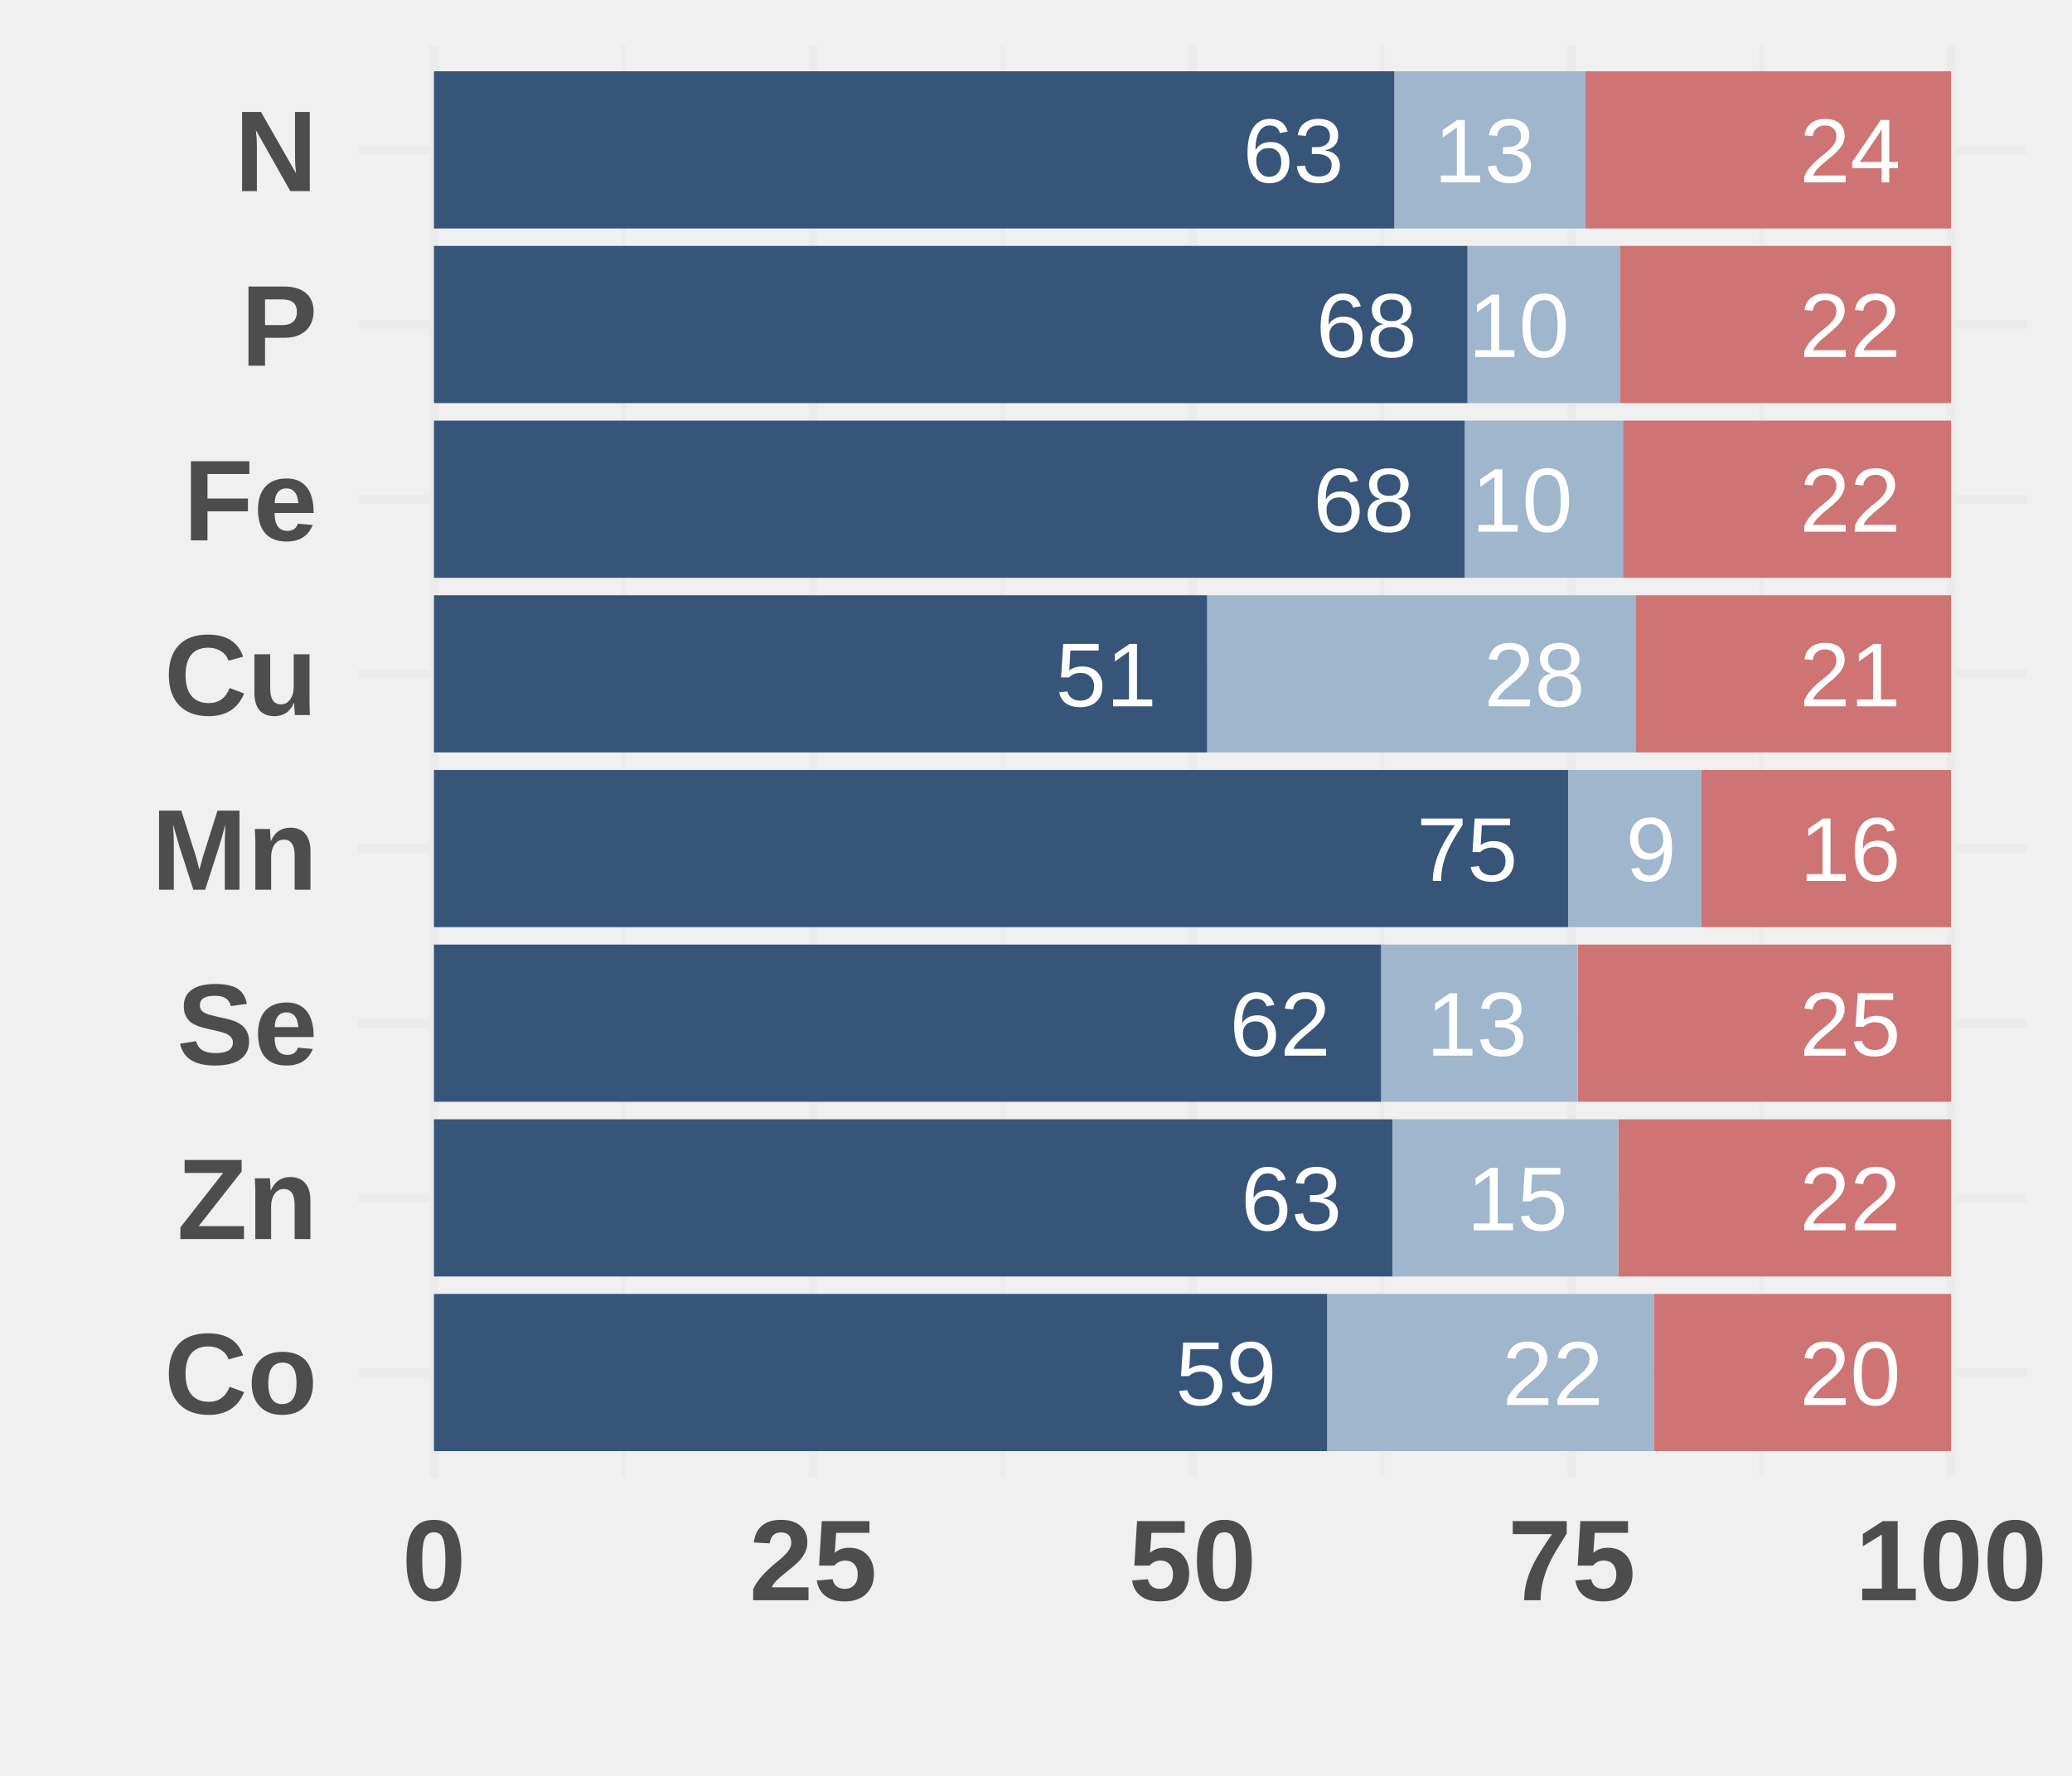
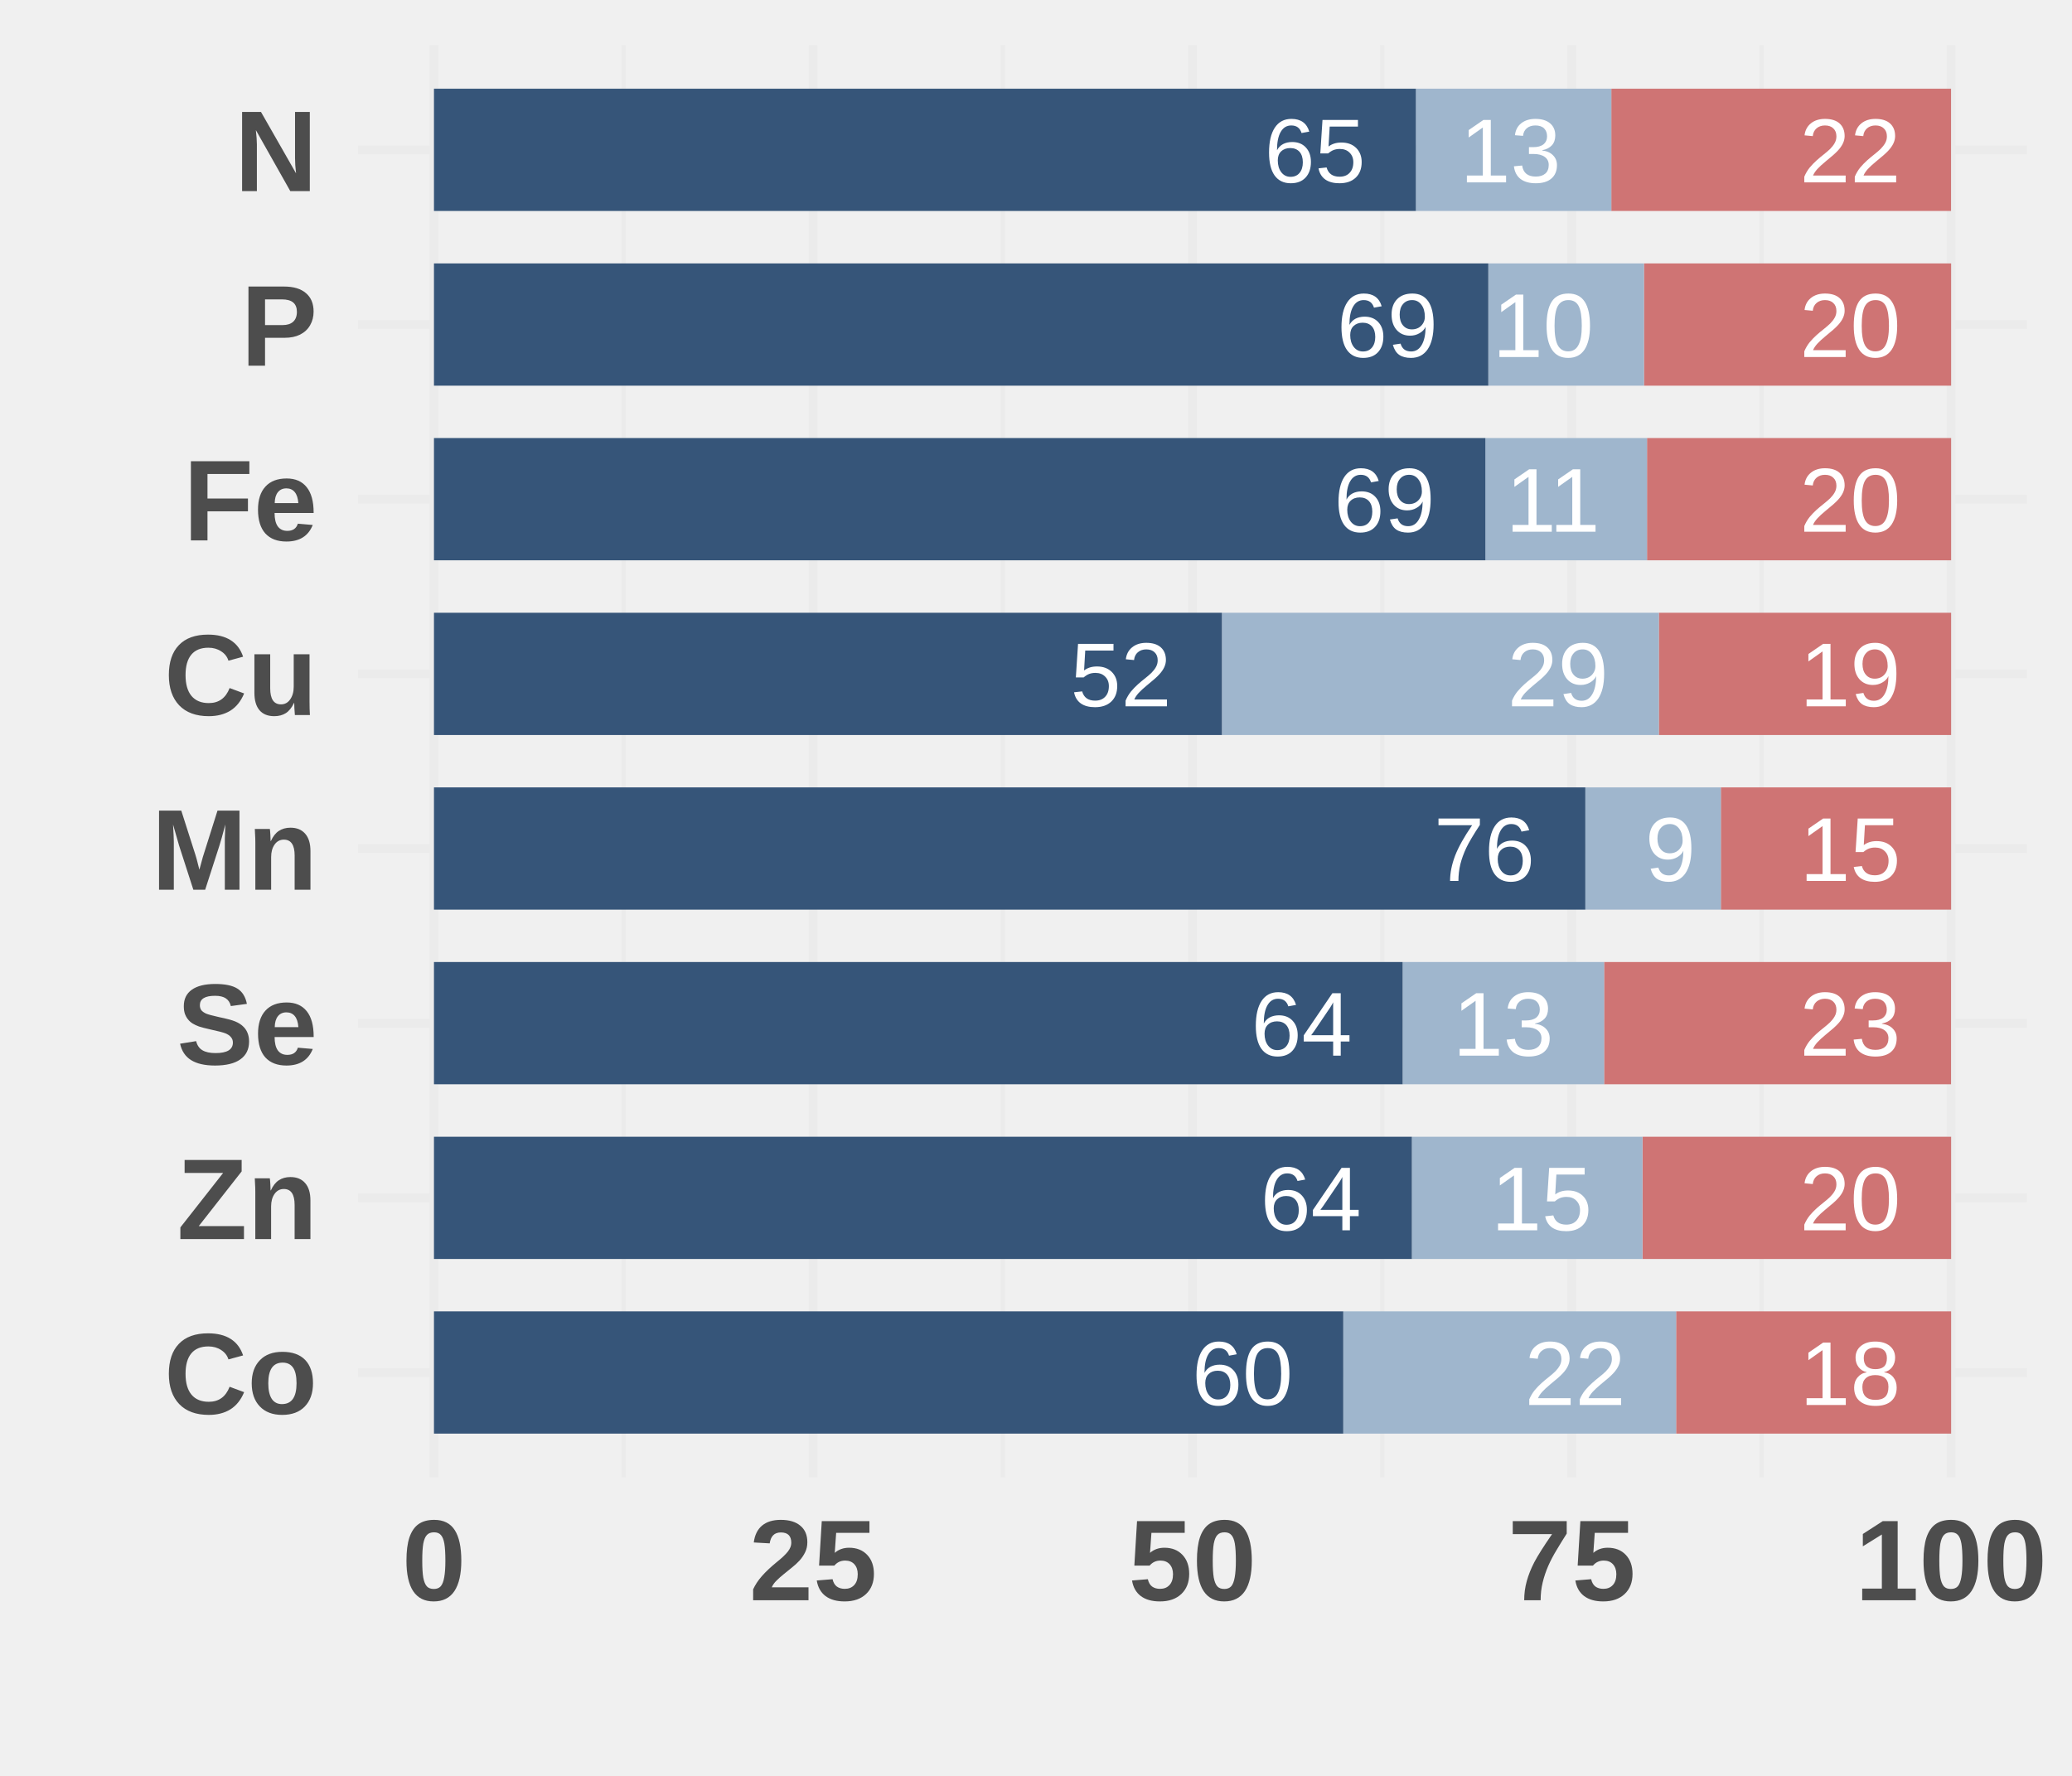
<svg xmlns="http://www.w3.org/2000/svg" class="svglite" width="252.00pt" height="216.00pt" viewBox="0 0 252.00 216.00">
  <defs>
    <style type="text/css">
    .svglite line, .svglite polyline, .svglite polygon, .svglite path, .svglite rect, .svglite circle {
      fill: none;
      stroke: #000000;
      stroke-linecap: round;
      stroke-linejoin: round;
      stroke-miterlimit: 10.00;
    }
    .svglite text {
      white-space: pre;
    }
  </style>
  </defs>
  <rect width="100%" height="100%" style="stroke: none; fill: none;" />
  <defs>
    <clipPath id="cpMC4wMHwyNTIuMDB8MC4wMHwyMTYuMDA=">
      <rect x="0.00" y="0.00" width="252.00" height="216.00" />
    </clipPath>
  </defs>
  <g clip-path="url(#cpMC4wMHwyNTIuMDB8MC4wMHwyMTYuMDA=)">
</g>
  <defs>
    <clipPath id="cpNDMuNTV8MjQ2LjUyfDUuNDh8MTc5LjY5">
      <rect x="43.55" y="5.48" width="202.97" height="174.21" />
    </clipPath>
  </defs>
  <g clip-path="url(#cpNDMuNTV8MjQ2LjUyfDUuNDh8MTc5LjY5)">
    <polyline points="75.84,179.69 75.84,5.48 " style="stroke-width: 0.53; stroke: #EBEBEB; stroke-linecap: butt;" />
    <polyline points="121.97,179.69 121.97,5.48 " style="stroke-width: 0.53; stroke: #EBEBEB; stroke-linecap: butt;" />
    <polyline points="168.10,179.69 168.10,5.48 " style="stroke-width: 0.53; stroke: #EBEBEB; stroke-linecap: butt;" />
    <polyline points="214.23,179.69 214.23,5.48 " style="stroke-width: 0.53; stroke: #EBEBEB; stroke-linecap: butt;" />
    <polyline points="43.55,166.94 246.52,166.94 " style="stroke-width: 1.07; stroke: #EBEBEB; stroke-linecap: butt;" />
    <polyline points="43.55,145.70 246.52,145.70 " style="stroke-width: 1.07; stroke: #EBEBEB; stroke-linecap: butt;" />
    <polyline points="43.55,124.45 246.52,124.45 " style="stroke-width: 1.07; stroke: #EBEBEB; stroke-linecap: butt;" />
    <polyline points="43.55,103.21 246.52,103.21 " style="stroke-width: 1.07; stroke: #EBEBEB; stroke-linecap: butt;" />
    <polyline points="43.55,81.96 246.52,81.96 " style="stroke-width: 1.07; stroke: #EBEBEB; stroke-linecap: butt;" />
    <polyline points="43.55,60.72 246.52,60.72 " style="stroke-width: 1.07; stroke: #EBEBEB; stroke-linecap: butt;" />
    <polyline points="43.55,39.47 246.52,39.47 " style="stroke-width: 1.07; stroke: #EBEBEB; stroke-linecap: butt;" />
    <polyline points="43.55,18.23 246.52,18.23 " style="stroke-width: 1.07; stroke: #EBEBEB; stroke-linecap: butt;" />
    <polyline points="52.78,179.69 52.78,5.48 " style="stroke-width: 1.07; stroke: #EBEBEB; stroke-linecap: butt;" />
    <polyline points="98.90,179.69 98.90,5.48 " style="stroke-width: 1.07; stroke: #EBEBEB; stroke-linecap: butt;" />
    <polyline points="145.03,179.69 145.03,5.48 " style="stroke-width: 1.07; stroke: #EBEBEB; stroke-linecap: butt;" />
    <polyline points="191.16,179.69 191.16,5.48 " style="stroke-width: 1.07; stroke: #EBEBEB; stroke-linecap: butt;" />
    <polyline points="237.29,179.69 237.29,5.48 " style="stroke-width: 1.07; stroke: #EBEBEB; stroke-linecap: butt;" />
-     <rect x="192.81" y="8.67" width="44.48" height="19.12" style="stroke-width: 1.07; stroke: none; stroke-linecap: square; stroke-linejoin: miter; fill: #CF7474;" />
-     <rect x="197.00" y="29.91" width="40.30" height="19.12" style="stroke-width: 1.07; stroke: none; stroke-linecap: square; stroke-linejoin: miter; fill: #CF7474;" />
-     <rect x="197.39" y="51.16" width="39.91" height="19.12" style="stroke-width: 1.07; stroke: none; stroke-linecap: square; stroke-linejoin: miter; fill: #CF7474;" />
-     <rect x="198.91" y="72.40" width="38.39" height="19.12" style="stroke-width: 1.07; stroke: none; stroke-linecap: square; stroke-linejoin: miter; fill: #CF7474;" />
-     <rect x="206.93" y="93.65" width="30.36" height="19.12" style="stroke-width: 1.07; stroke: none; stroke-linecap: square; stroke-linejoin: miter; fill: #CF7474;" />
-     <rect x="191.89" y="114.89" width="45.41" height="19.12" style="stroke-width: 1.07; stroke: none; stroke-linecap: square; stroke-linejoin: miter; fill: #CF7474;" />
-     <rect x="196.82" y="136.14" width="40.48" height="19.12" style="stroke-width: 1.07; stroke: none; stroke-linecap: square; stroke-linejoin: miter; fill: #CF7474;" />
-     <rect x="201.14" y="157.38" width="36.16" height="19.12" style="stroke-width: 1.07; stroke: none; stroke-linecap: square; stroke-linejoin: miter; fill: #CF7474;" />
-     <rect x="169.58" y="8.67" width="23.24" height="19.12" style="stroke-width: 1.07; stroke: none; stroke-linecap: square; stroke-linejoin: miter; fill: #9FB6CD;" />
-     <rect x="178.46" y="29.91" width="18.54" height="19.12" style="stroke-width: 1.07; stroke: none; stroke-linecap: square; stroke-linejoin: miter; fill: #9FB6CD;" />
-     <rect x="178.12" y="51.16" width="19.26" height="19.12" style="stroke-width: 1.07; stroke: none; stroke-linecap: square; stroke-linejoin: miter; fill: #9FB6CD;" />
-     <rect x="146.81" y="72.40" width="52.10" height="19.12" style="stroke-width: 1.07; stroke: none; stroke-linecap: square; stroke-linejoin: miter; fill: #9FB6CD;" />
-     <rect x="190.70" y="93.65" width="16.23" height="19.12" style="stroke-width: 1.07; stroke: none; stroke-linecap: square; stroke-linejoin: miter; fill: #9FB6CD;" />
-     <rect x="167.95" y="114.89" width="23.93" height="19.12" style="stroke-width: 1.07; stroke: none; stroke-linecap: square; stroke-linejoin: miter; fill: #9FB6CD;" />
-     <rect x="169.33" y="136.14" width="27.48" height="19.12" style="stroke-width: 1.07; stroke: none; stroke-linecap: square; stroke-linejoin: miter; fill: #9FB6CD;" />
-     <rect x="161.39" y="157.38" width="39.75" height="19.12" style="stroke-width: 1.07; stroke: none; stroke-linecap: square; stroke-linejoin: miter; fill: #9FB6CD;" />
-     <rect x="52.78" y="8.67" width="116.80" height="19.12" style="stroke-width: 1.07; stroke: none; stroke-linecap: square; stroke-linejoin: miter; fill: #365579;" />
-     <rect x="52.78" y="29.91" width="125.69" height="19.12" style="stroke-width: 1.07; stroke: none; stroke-linecap: square; stroke-linejoin: miter; fill: #365579;" />
-     <rect x="52.78" y="51.16" width="125.35" height="19.12" style="stroke-width: 1.07; stroke: none; stroke-linecap: square; stroke-linejoin: miter; fill: #365579;" />
-     <rect x="52.78" y="72.40" width="94.03" height="19.12" style="stroke-width: 1.07; stroke: none; stroke-linecap: square; stroke-linejoin: miter; fill: #365579;" />
-     <rect x="52.78" y="93.65" width="137.93" height="19.12" style="stroke-width: 1.07; stroke: none; stroke-linecap: square; stroke-linejoin: miter; fill: #365579;" />
-     <rect x="52.78" y="114.89" width="115.18" height="19.12" style="stroke-width: 1.07; stroke: none; stroke-linecap: square; stroke-linejoin: miter; fill: #365579;" />
-     <rect x="52.78" y="136.14" width="116.56" height="19.12" style="stroke-width: 1.07; stroke: none; stroke-linecap: square; stroke-linejoin: miter; fill: #365579;" />
-     <rect x="52.78" y="157.38" width="108.62" height="19.12" style="stroke-width: 1.07; stroke: none; stroke-linecap: square; stroke-linejoin: miter; fill: #365579;" />
-     <text x="231.16" y="22.18" text-anchor="end" style="font-size: 11.04px;fill: #FFFFFF; font-family: &quot;Arial&quot;;" textLength="12.27px" lengthAdjust="spacingAndGlyphs">24</text>
-     <text x="231.16" y="43.42" text-anchor="end" style="font-size: 11.04px;fill: #FFFFFF; font-family: &quot;Arial&quot;;" textLength="12.27px" lengthAdjust="spacingAndGlyphs">22</text>
-     <text x="231.16" y="64.67" text-anchor="end" style="font-size: 11.04px;fill: #FFFFFF; font-family: &quot;Arial&quot;;" textLength="12.27px" lengthAdjust="spacingAndGlyphs">22</text>
-     <text x="231.16" y="85.91" text-anchor="end" style="font-size: 11.04px;fill: #FFFFFF; font-family: &quot;Arial&quot;;" textLength="12.27px" lengthAdjust="spacingAndGlyphs">21</text>
-     <text x="231.16" y="107.15" text-anchor="end" style="font-size: 11.04px;fill: #FFFFFF; font-family: &quot;Arial&quot;;" textLength="12.27px" lengthAdjust="spacingAndGlyphs">16</text>
-     <text x="231.16" y="128.40" text-anchor="end" style="font-size: 11.04px;fill: #FFFFFF; font-family: &quot;Arial&quot;;" textLength="12.27px" lengthAdjust="spacingAndGlyphs">25</text>
-     <text x="231.16" y="149.64" text-anchor="end" style="font-size: 11.04px;fill: #FFFFFF; font-family: &quot;Arial&quot;;" textLength="12.27px" lengthAdjust="spacingAndGlyphs">22</text>
-     <text x="231.16" y="170.89" text-anchor="end" style="font-size: 11.04px;fill: #FFFFFF; font-family: &quot;Arial&quot;;" textLength="12.27px" lengthAdjust="spacingAndGlyphs">20</text>
-     <text x="186.68" y="22.18" text-anchor="end" style="font-size: 11.04px;fill: #FFFFFF; font-family: &quot;Arial&quot;;" textLength="12.27px" lengthAdjust="spacingAndGlyphs">13</text>
-     <text x="190.86" y="43.42" text-anchor="end" style="font-size: 11.04px;fill: #FFFFFF; font-family: &quot;Arial&quot;;" textLength="12.27px" lengthAdjust="spacingAndGlyphs">10</text>
-     <text x="191.25" y="64.67" text-anchor="end" style="font-size: 11.04px;fill: #FFFFFF; font-family: &quot;Arial&quot;;" textLength="12.27px" lengthAdjust="spacingAndGlyphs">10</text>
-     <text x="192.77" y="85.91" text-anchor="end" style="font-size: 11.04px;fill: #FFFFFF; font-family: &quot;Arial&quot;;" textLength="12.27px" lengthAdjust="spacingAndGlyphs">28</text>
-     <text x="203.87" y="107.15" text-anchor="end" style="font-size: 11.04px;fill: #FFFFFF; font-family: &quot;Arial&quot;;" textLength="6.13px" lengthAdjust="spacingAndGlyphs">9</text>
-     <text x="185.75" y="128.40" text-anchor="end" style="font-size: 11.04px;fill: #FFFFFF; font-family: &quot;Arial&quot;;" textLength="12.27px" lengthAdjust="spacingAndGlyphs">13</text>
-     <text x="190.68" y="149.64" text-anchor="end" style="font-size: 11.04px;fill: #FFFFFF; font-family: &quot;Arial&quot;;" textLength="12.27px" lengthAdjust="spacingAndGlyphs">15</text>
-     <text x="195.00" y="170.89" text-anchor="end" style="font-size: 11.04px;fill: #FFFFFF; font-family: &quot;Arial&quot;;" textLength="12.27px" lengthAdjust="spacingAndGlyphs">22</text>
-     <text x="163.44" y="22.18" text-anchor="end" style="font-size: 11.04px;fill: #FFFFFF; font-family: &quot;Arial&quot;;" textLength="12.27px" lengthAdjust="spacingAndGlyphs">63</text>
-     <text x="172.33" y="43.42" text-anchor="end" style="font-size: 11.04px;fill: #FFFFFF; font-family: &quot;Arial&quot;;" textLength="12.27px" lengthAdjust="spacingAndGlyphs">68</text>
-     <text x="171.99" y="64.67" text-anchor="end" style="font-size: 11.04px;fill: #FFFFFF; font-family: &quot;Arial&quot;;" textLength="12.27px" lengthAdjust="spacingAndGlyphs">68</text>
-     <text x="140.67" y="85.91" text-anchor="end" style="font-size: 11.04px;fill: #FFFFFF; font-family: &quot;Arial&quot;;" textLength="12.27px" lengthAdjust="spacingAndGlyphs">51</text>
-     <text x="184.57" y="107.15" text-anchor="end" style="font-size: 11.04px;fill: #FFFFFF; font-family: &quot;Arial&quot;;" textLength="12.27px" lengthAdjust="spacingAndGlyphs">75</text>
-     <text x="161.82" y="128.40" text-anchor="end" style="font-size: 11.04px;fill: #FFFFFF; font-family: &quot;Arial&quot;;" textLength="12.27px" lengthAdjust="spacingAndGlyphs">62</text>
-     <text x="163.20" y="149.64" text-anchor="end" style="font-size: 11.04px;fill: #FFFFFF; font-family: &quot;Arial&quot;;" textLength="12.27px" lengthAdjust="spacingAndGlyphs">63</text>
-     <text x="155.26" y="170.89" text-anchor="end" style="font-size: 11.04px;fill: #FFFFFF; font-family: &quot;Arial&quot;;" textLength="12.27px" lengthAdjust="spacingAndGlyphs">59</text>
+     <rect x="195.97" y="10.79" width="41.32" height="14.87" style="stroke-width: 1.07; stroke: none; stroke-linecap: square; stroke-linejoin: miter; fill: #CF7474;" />
+     <rect x="199.94" y="32.04" width="37.36" height="14.87" style="stroke-width: 1.07; stroke: none; stroke-linecap: square; stroke-linejoin: miter; fill: #CF7474;" />
+     <rect x="200.31" y="53.28" width="36.99" height="14.87" style="stroke-width: 1.07; stroke: none; stroke-linecap: square; stroke-linejoin: miter; fill: #CF7474;" />
+     <rect x="201.75" y="74.53" width="35.55" height="14.87" style="stroke-width: 1.07; stroke: none; stroke-linecap: square; stroke-linejoin: miter; fill: #CF7474;" />
+     <rect x="209.29" y="95.77" width="28.01" height="14.87" style="stroke-width: 1.07; stroke: none; stroke-linecap: square; stroke-linejoin: miter; fill: #CF7474;" />
+     <rect x="195.09" y="117.01" width="42.20" height="14.87" style="stroke-width: 1.07; stroke: none; stroke-linecap: square; stroke-linejoin: miter; fill: #CF7474;" />
+     <rect x="199.77" y="138.26" width="37.53" height="14.87" style="stroke-width: 1.07; stroke: none; stroke-linecap: square; stroke-linejoin: miter; fill: #CF7474;" />
+     <rect x="203.85" y="159.50" width="33.45" height="14.87" style="stroke-width: 1.07; stroke: none; stroke-linecap: square; stroke-linejoin: miter; fill: #CF7474;" />
+     <rect x="172.19" y="10.79" width="23.78" height="14.87" style="stroke-width: 1.07; stroke: none; stroke-linecap: square; stroke-linejoin: miter; fill: #9FB6CD;" />
+     <rect x="181.01" y="32.04" width="18.93" height="14.87" style="stroke-width: 1.07; stroke: none; stroke-linecap: square; stroke-linejoin: miter; fill: #9FB6CD;" />
+     <rect x="180.64" y="53.28" width="19.67" height="14.87" style="stroke-width: 1.07; stroke: none; stroke-linecap: square; stroke-linejoin: miter; fill: #9FB6CD;" />
+     <rect x="148.61" y="74.53" width="53.14" height="14.87" style="stroke-width: 1.07; stroke: none; stroke-linecap: square; stroke-linejoin: miter; fill: #9FB6CD;" />
+     <rect x="192.80" y="95.77" width="16.49" height="14.87" style="stroke-width: 1.07; stroke: none; stroke-linecap: square; stroke-linejoin: miter; fill: #9FB6CD;" />
+     <rect x="170.59" y="117.01" width="24.50" height="14.87" style="stroke-width: 1.07; stroke: none; stroke-linecap: square; stroke-linejoin: miter; fill: #9FB6CD;" />
+     <rect x="171.70" y="138.26" width="28.06" height="14.87" style="stroke-width: 1.07; stroke: none; stroke-linecap: square; stroke-linejoin: miter; fill: #9FB6CD;" />
+     <rect x="163.37" y="159.50" width="40.48" height="14.87" style="stroke-width: 1.07; stroke: none; stroke-linecap: square; stroke-linejoin: miter; fill: #9FB6CD;" />
+     <rect x="52.78" y="10.79" width="119.42" height="14.87" style="stroke-width: 1.07; stroke: none; stroke-linecap: square; stroke-linejoin: miter; fill: #365579;" />
+     <rect x="52.78" y="32.04" width="128.23" height="14.87" style="stroke-width: 1.07; stroke: none; stroke-linecap: square; stroke-linejoin: miter; fill: #365579;" />
+     <rect x="52.78" y="53.28" width="127.87" height="14.87" style="stroke-width: 1.07; stroke: none; stroke-linecap: square; stroke-linejoin: miter; fill: #365579;" />
+     <rect x="52.78" y="74.53" width="95.83" height="14.87" style="stroke-width: 1.07; stroke: none; stroke-linecap: square; stroke-linejoin: miter; fill: #365579;" />
+     <rect x="52.78" y="95.77" width="140.03" height="14.87" style="stroke-width: 1.07; stroke: none; stroke-linecap: square; stroke-linejoin: miter; fill: #365579;" />
+     <rect x="52.78" y="117.01" width="117.81" height="14.87" style="stroke-width: 1.07; stroke: none; stroke-linecap: square; stroke-linejoin: miter; fill: #365579;" />
+     <rect x="52.78" y="138.26" width="118.93" height="14.87" style="stroke-width: 1.07; stroke: none; stroke-linecap: square; stroke-linejoin: miter; fill: #365579;" />
+     <rect x="52.78" y="159.50" width="110.59" height="14.87" style="stroke-width: 1.07; stroke: none; stroke-linecap: square; stroke-linejoin: miter; fill: #365579;" />
+     <text x="231.16" y="22.18" text-anchor="end" style="font-size: 11.04px;fill: #FFFFFF; font-family: &quot;Arial&quot;;" textLength="12.27px" lengthAdjust="spacingAndGlyphs">22</text>
+     <text x="231.16" y="43.42" text-anchor="end" style="font-size: 11.04px;fill: #FFFFFF; font-family: &quot;Arial&quot;;" textLength="12.27px" lengthAdjust="spacingAndGlyphs">20</text>
+     <text x="231.16" y="64.67" text-anchor="end" style="font-size: 11.04px;fill: #FFFFFF; font-family: &quot;Arial&quot;;" textLength="12.27px" lengthAdjust="spacingAndGlyphs">20</text>
+     <text x="231.16" y="85.91" text-anchor="end" style="font-size: 11.04px;fill: #FFFFFF; font-family: &quot;Arial&quot;;" textLength="12.27px" lengthAdjust="spacingAndGlyphs">19</text>
+     <text x="231.16" y="107.15" text-anchor="end" style="font-size: 11.04px;fill: #FFFFFF; font-family: &quot;Arial&quot;;" textLength="12.27px" lengthAdjust="spacingAndGlyphs">15</text>
+     <text x="231.16" y="128.40" text-anchor="end" style="font-size: 11.04px;fill: #FFFFFF; font-family: &quot;Arial&quot;;" textLength="12.27px" lengthAdjust="spacingAndGlyphs">23</text>
+     <text x="231.16" y="149.64" text-anchor="end" style="font-size: 11.04px;fill: #FFFFFF; font-family: &quot;Arial&quot;;" textLength="12.27px" lengthAdjust="spacingAndGlyphs">20</text>
+     <text x="231.16" y="170.89" text-anchor="end" style="font-size: 11.04px;fill: #FFFFFF; font-family: &quot;Arial&quot;;" textLength="12.27px" lengthAdjust="spacingAndGlyphs">18</text>
+     <text x="189.84" y="22.18" text-anchor="end" style="font-size: 11.04px;fill: #FFFFFF; font-family: &quot;Arial&quot;;" textLength="12.27px" lengthAdjust="spacingAndGlyphs">13</text>
+     <text x="193.80" y="43.42" text-anchor="end" style="font-size: 11.04px;fill: #FFFFFF; font-family: &quot;Arial&quot;;" textLength="12.27px" lengthAdjust="spacingAndGlyphs">10</text>
+     <text x="194.58" y="64.67" text-anchor="end" style="font-size: 11.04px;fill: #FFFFFF; font-family: &quot;Arial&quot;;" textLength="11.45px" lengthAdjust="spacingAndGlyphs">11</text>
+     <text x="195.61" y="85.91" text-anchor="end" style="font-size: 11.04px;fill: #FFFFFF; font-family: &quot;Arial&quot;;" textLength="12.27px" lengthAdjust="spacingAndGlyphs">29</text>
+     <text x="206.22" y="107.15" text-anchor="end" style="font-size: 11.04px;fill: #FFFFFF; font-family: &quot;Arial&quot;;" textLength="6.13px" lengthAdjust="spacingAndGlyphs">9</text>
+     <text x="188.96" y="128.40" text-anchor="end" style="font-size: 11.04px;fill: #FFFFFF; font-family: &quot;Arial&quot;;" textLength="12.27px" lengthAdjust="spacingAndGlyphs">13</text>
+     <text x="193.63" y="149.64" text-anchor="end" style="font-size: 11.04px;fill: #FFFFFF; font-family: &quot;Arial&quot;;" textLength="12.27px" lengthAdjust="spacingAndGlyphs">15</text>
+     <text x="197.71" y="170.89" text-anchor="end" style="font-size: 11.04px;fill: #FFFFFF; font-family: &quot;Arial&quot;;" textLength="12.27px" lengthAdjust="spacingAndGlyphs">22</text>
+     <text x="166.06" y="22.18" text-anchor="end" style="font-size: 11.04px;fill: #FFFFFF; font-family: &quot;Arial&quot;;" textLength="12.27px" lengthAdjust="spacingAndGlyphs">65</text>
+     <text x="174.87" y="43.42" text-anchor="end" style="font-size: 11.04px;fill: #FFFFFF; font-family: &quot;Arial&quot;;" textLength="12.27px" lengthAdjust="spacingAndGlyphs">69</text>
+     <text x="174.51" y="64.67" text-anchor="end" style="font-size: 11.04px;fill: #FFFFFF; font-family: &quot;Arial&quot;;" textLength="12.27px" lengthAdjust="spacingAndGlyphs">69</text>
+     <text x="142.47" y="85.91" text-anchor="end" style="font-size: 11.04px;fill: #FFFFFF; font-family: &quot;Arial&quot;;" textLength="12.27px" lengthAdjust="spacingAndGlyphs">52</text>
+     <text x="186.67" y="107.15" text-anchor="end" style="font-size: 11.04px;fill: #FFFFFF; font-family: &quot;Arial&quot;;" textLength="12.27px" lengthAdjust="spacingAndGlyphs">76</text>
+     <text x="164.45" y="128.40" text-anchor="end" style="font-size: 11.04px;fill: #FFFFFF; font-family: &quot;Arial&quot;;" textLength="12.27px" lengthAdjust="spacingAndGlyphs">64</text>
+     <text x="165.57" y="149.64" text-anchor="end" style="font-size: 11.04px;fill: #FFFFFF; font-family: &quot;Arial&quot;;" textLength="12.27px" lengthAdjust="spacingAndGlyphs">64</text>
+     <text x="157.24" y="170.89" text-anchor="end" style="font-size: 11.04px;fill: #FFFFFF; font-family: &quot;Arial&quot;;" textLength="12.27px" lengthAdjust="spacingAndGlyphs">60</text>
  </g>
  <g clip-path="url(#cpMC4wMHwyNTIuMDB8MC4wMHwyMTYuMDA=)">
    <text x="38.62" y="171.95" text-anchor="end" style="font-size: 14.00px; font-weight: bold;fill: #4D4D4D; font-family: &quot;Arial&quot;;" textLength="18.66px" lengthAdjust="spacingAndGlyphs">Co</text>
    <text x="38.62" y="150.71" text-anchor="end" style="font-size: 14.00px; font-weight: bold;fill: #4D4D4D; font-family: &quot;Arial&quot;;" textLength="17.09px" lengthAdjust="spacingAndGlyphs">Zn</text>
    <text x="38.62" y="129.46" text-anchor="end" style="font-size: 14.00px; font-weight: bold;fill: #4D4D4D; font-family: &quot;Arial&quot;;" textLength="17.12px" lengthAdjust="spacingAndGlyphs">Se</text>
    <text x="38.62" y="108.22" text-anchor="end" style="font-size: 14.00px; font-weight: bold;fill: #4D4D4D; font-family: &quot;Arial&quot;;" textLength="20.20px" lengthAdjust="spacingAndGlyphs">Mn</text>
    <text x="38.62" y="86.97" text-anchor="end" style="font-size: 14.00px; font-weight: bold;fill: #4D4D4D; font-family: &quot;Arial&quot;;" textLength="18.66px" lengthAdjust="spacingAndGlyphs">Cu</text>
    <text x="38.62" y="65.73" text-anchor="end" style="font-size: 14.00px; font-weight: bold;fill: #4D4D4D; font-family: &quot;Arial&quot;;" textLength="16.33px" lengthAdjust="spacingAndGlyphs">Fe</text>
    <text x="38.62" y="44.48" text-anchor="end" style="font-size: 14.00px; font-weight: bold;fill: #4D4D4D; font-family: &quot;Arial&quot;;" textLength="9.34px" lengthAdjust="spacingAndGlyphs">P</text>
    <text x="38.62" y="23.24" text-anchor="end" style="font-size: 14.00px; font-weight: bold;fill: #4D4D4D; font-family: &quot;Arial&quot;;" textLength="10.11px" lengthAdjust="spacingAndGlyphs">N</text>
    <text x="52.78" y="194.64" text-anchor="middle" style="font-size: 14.00px; font-weight: bold;fill: #4D4D4D; font-family: &quot;Arial&quot;;" textLength="7.78px" lengthAdjust="spacingAndGlyphs">0</text>
    <text x="98.90" y="194.64" text-anchor="middle" style="font-size: 14.00px; font-weight: bold;fill: #4D4D4D; font-family: &quot;Arial&quot;;" textLength="15.57px" lengthAdjust="spacingAndGlyphs">25</text>
    <text x="145.03" y="194.64" text-anchor="middle" style="font-size: 14.00px; font-weight: bold;fill: #4D4D4D; font-family: &quot;Arial&quot;;" textLength="15.57px" lengthAdjust="spacingAndGlyphs">50</text>
    <text x="191.16" y="194.64" text-anchor="middle" style="font-size: 14.00px; font-weight: bold;fill: #4D4D4D; font-family: &quot;Arial&quot;;" textLength="15.57px" lengthAdjust="spacingAndGlyphs">75</text>
    <text x="237.29" y="194.64" text-anchor="middle" style="font-size: 14.00px; font-weight: bold;fill: #4D4D4D; font-family: &quot;Arial&quot;;" textLength="23.35px" lengthAdjust="spacingAndGlyphs">100</text>
  </g>
</svg>
